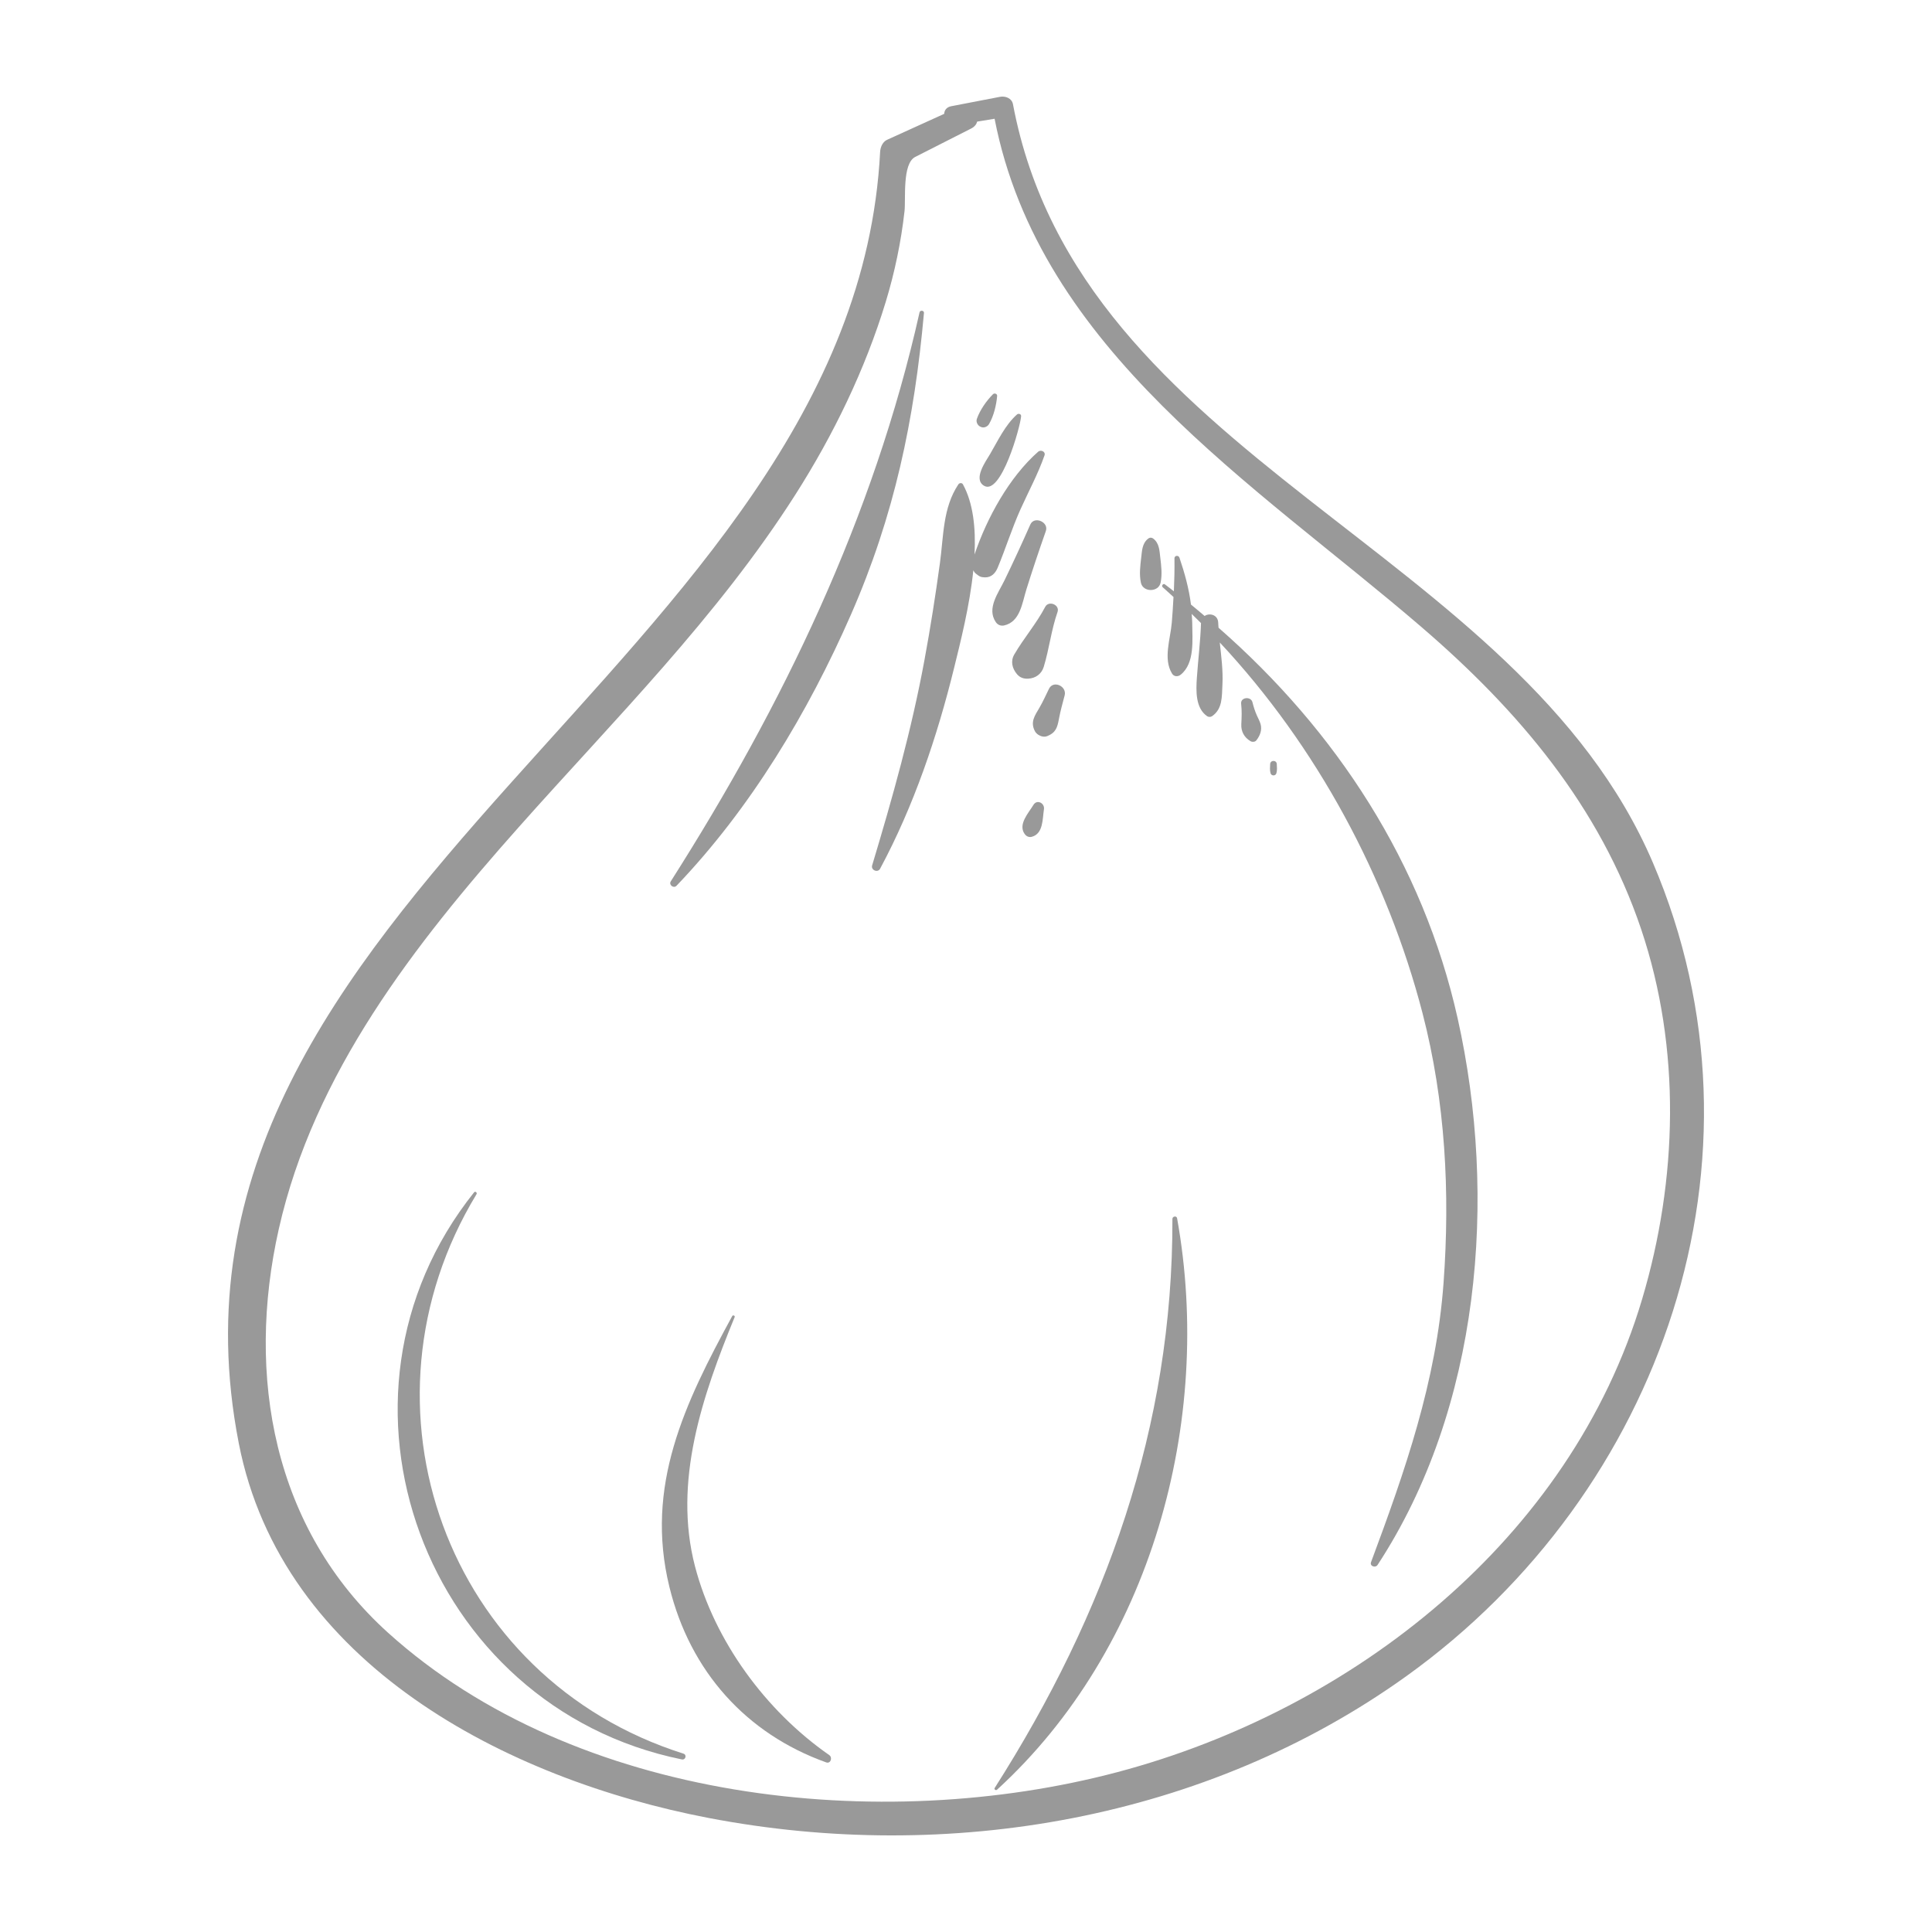
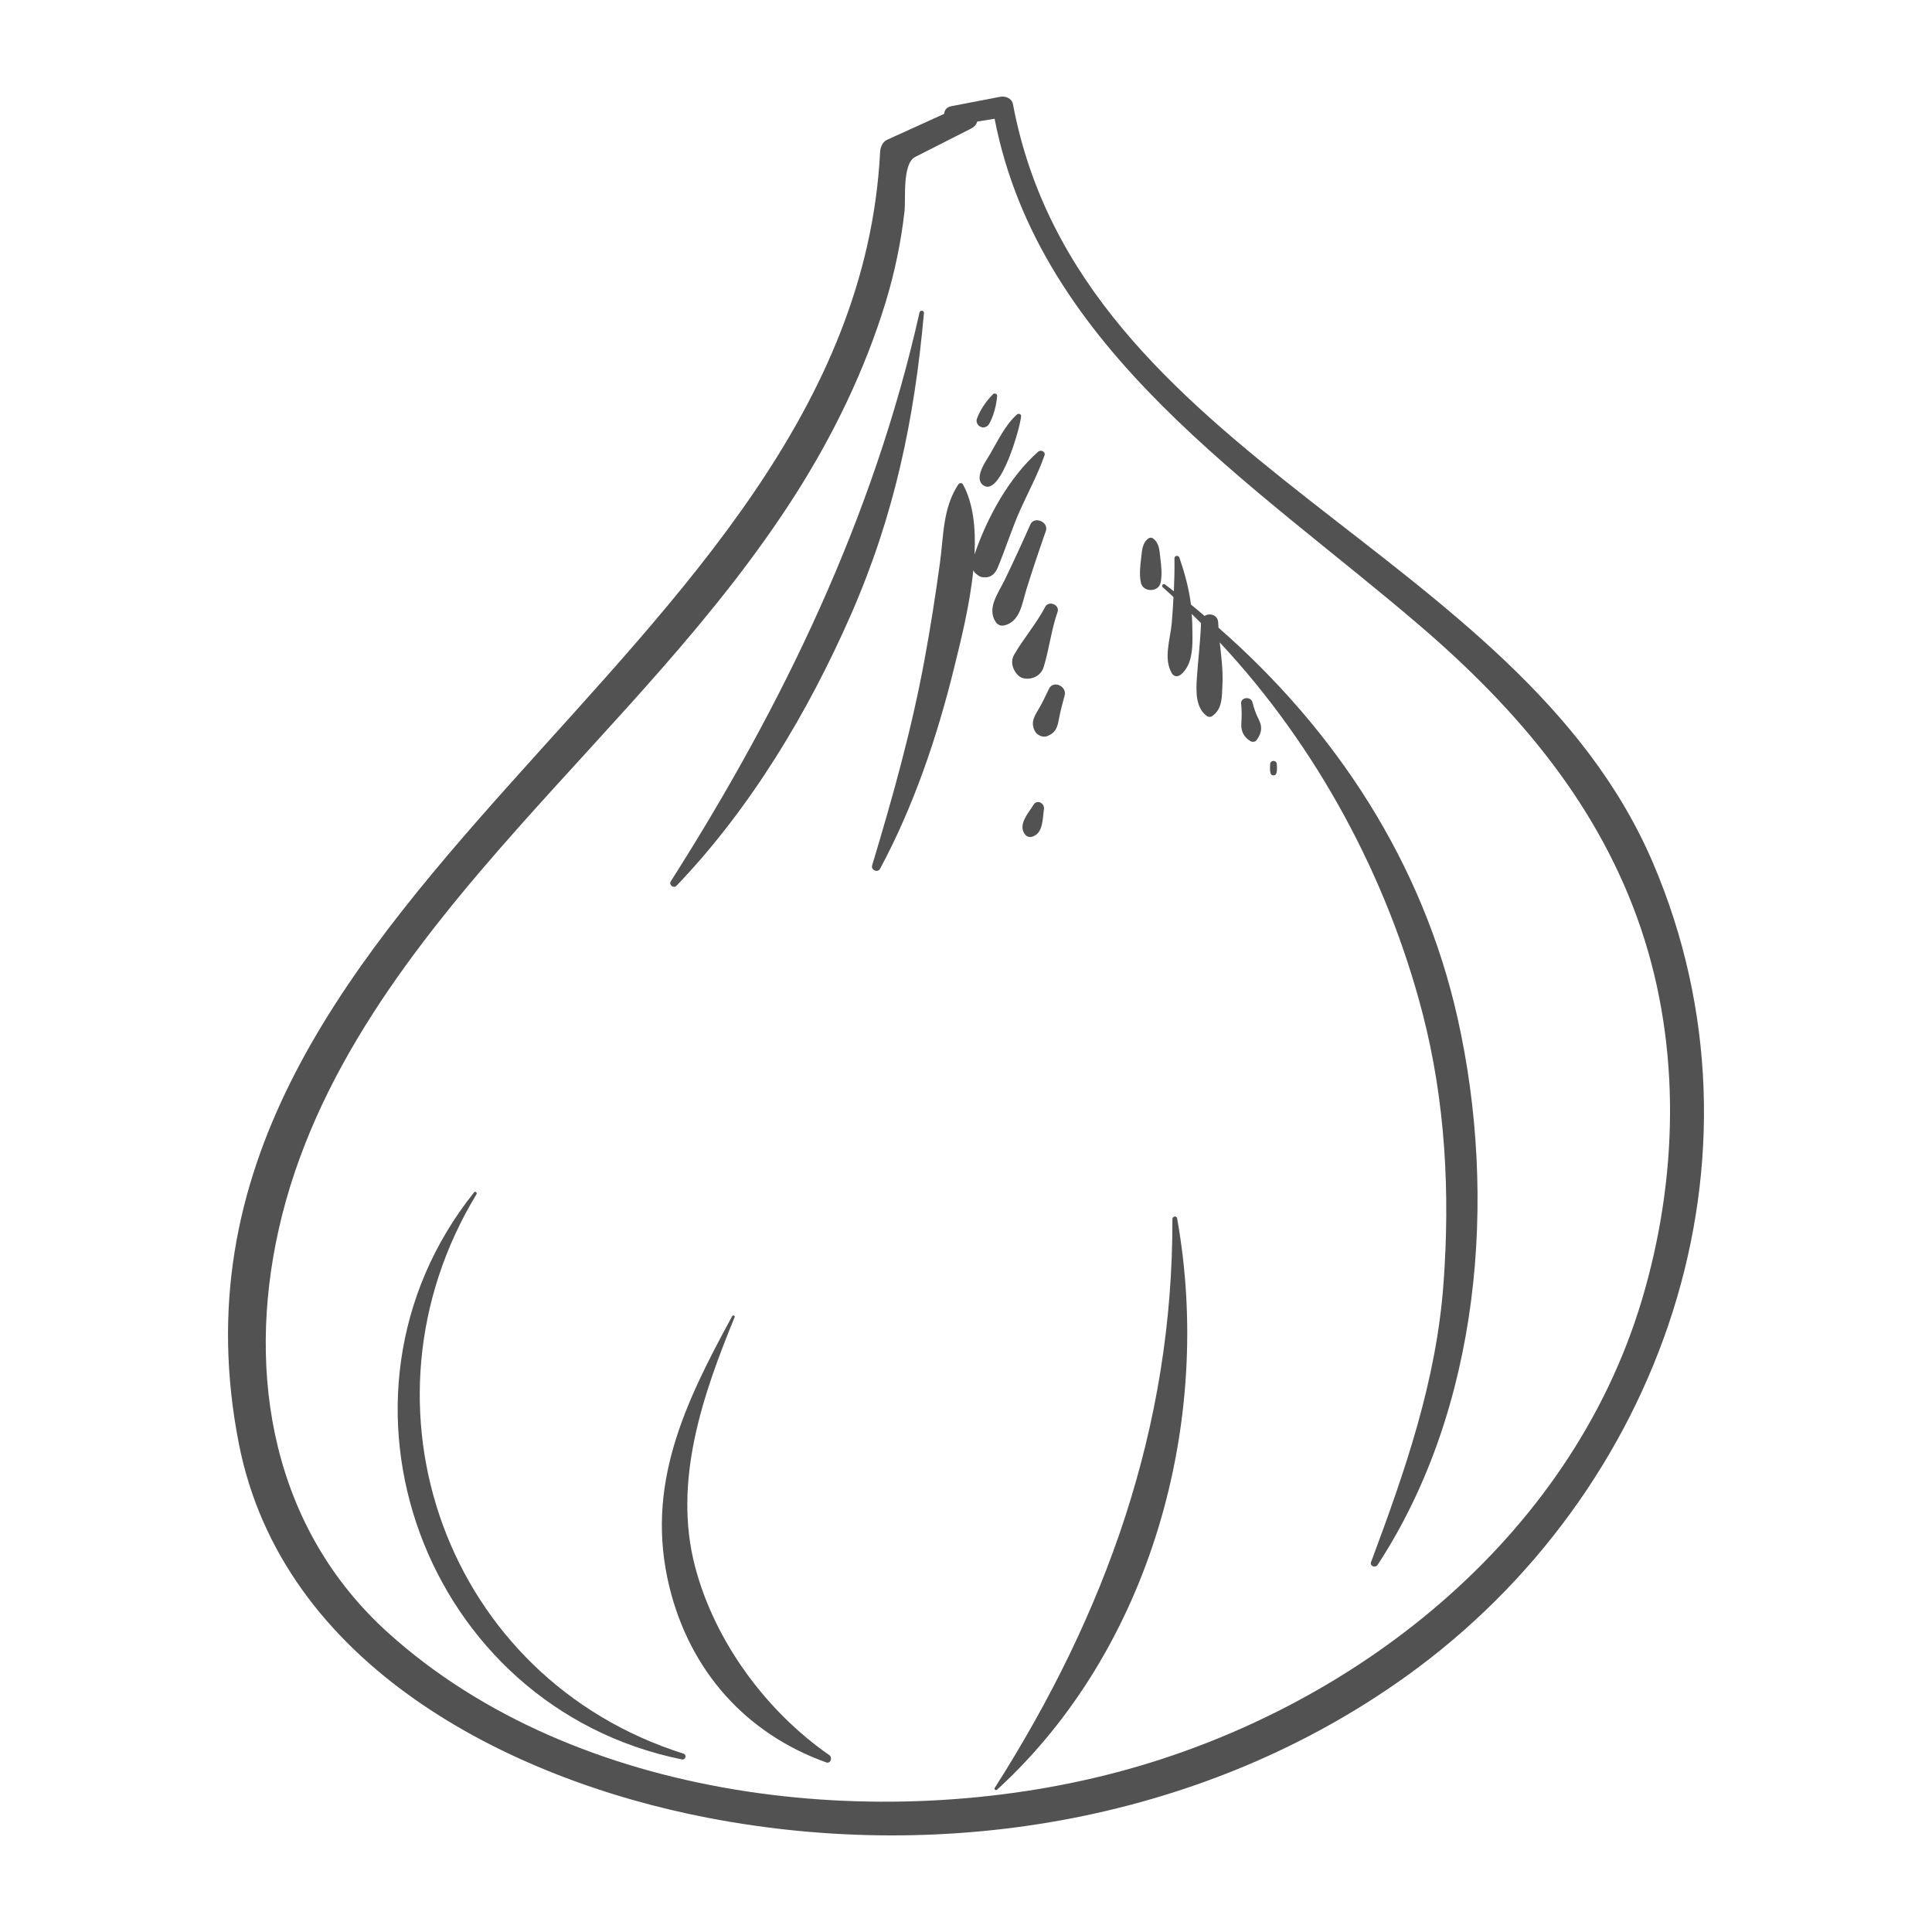
- <svg xmlns="http://www.w3.org/2000/svg" fill="#999999" version="1.1" x="0px" y="0px" viewBox="0 0 100 100" enable-background="new 0 0 100 100" xml:space="preserve">
+ <svg xmlns="http://www.w3.org/2000/svg" fill="#525252" version="1.1" x="0px" y="0px" viewBox="0 0 100 100" enable-background="new 0 0 100 100" xml:space="preserve">
  <g>
    <path fill="none" d="M84.948,48.102c-2.139-6.357-6.343-11.323-11.368-15.642C64.953,25.043,53.814,18.132,51.48,6.148   c-0.3,0.049-0.6,0.098-0.901,0.147c-0.037,0.139-0.133,0.267-0.309,0.357l-2.897,1.471c-0.683,0.347-0.484,2.169-0.555,2.807   c-0.176,1.578-0.508,3.17-0.97,4.689c-1.07,3.515-2.707,6.889-4.68,9.985c-4.035,6.332-9.356,11.624-14.319,17.211   c-5.379,6.055-10.602,12.727-12.42,20.805c-1.706,7.585-0.3,15.52,5.665,20.899c9.708,8.755,25.495,10.453,37.742,7.207   c12.185-3.23,23.459-12.044,27.159-24.478C86.837,61.058,87.023,54.27,84.948,48.102z M59.069,28.858   c0.042-0.356,0.049-0.731,0.351-0.971c0.094-0.075,0.192-0.075,0.285,0c0.302,0.24,0.309,0.615,0.351,0.971   c0.051,0.435,0.107,0.868,0.017,1.3c-0.105,0.507-0.916,0.507-1.021,0C58.962,29.726,59.018,29.293,59.069,28.858z M55.107,35.994   c-0.105,0.401-0.217,0.8-0.294,1.208c-0.085,0.452-0.158,0.718-0.614,0.902c-0.221,0.089-0.525-0.055-0.631-0.257   c-0.251-0.48-0.009-0.801,0.235-1.218c0.183-0.314,0.332-0.651,0.493-0.977C54.522,35.189,55.231,35.519,55.107,35.994z    M54.035,41.892c-0.077,0.492-0.027,1.264-0.631,1.422c-0.152,0.04-0.284-0.028-0.37-0.151c-0.349-0.497,0.207-1.087,0.457-1.5   C53.675,41.355,54.085,41.571,54.035,41.892z M54.738,31.679c-0.324,0.92-0.429,1.902-0.713,2.837   c-0.113,0.371-0.423,0.592-0.804,0.612c-0.239,0.013-0.436-0.056-0.59-0.244c-0.241-0.294-0.333-0.663-0.13-1.011   c0.494-0.847,1.145-1.596,1.602-2.462C54.284,31.064,54.87,31.305,54.738,31.679z M52.853,21.544   c-0.04,0.551-1.038,4.115-1.917,3.601c-0.59-0.346,0.1-1.283,0.309-1.64c0.407-0.695,0.783-1.507,1.392-2.049   C52.713,21.387,52.861,21.426,52.853,21.544z M50.561,21.684c0.158-0.456,0.496-0.94,0.836-1.281   c0.073-0.073,0.225-0.024,0.215,0.089c-0.039,0.474-0.178,1.045-0.42,1.457c-0.074,0.126-0.245,0.21-0.39,0.159   c-0.028-0.01-0.056-0.02-0.082-0.035C50.591,22.003,50.512,21.826,50.561,21.684z M35.29,91.068   c-13.308-2.706-19.255-18.712-10.75-29.355c0.057-0.072,0.172,0.021,0.125,0.097c-6.657,10.96-1.55,25.084,10.707,28.958   C35.566,90.828,35.486,91.108,35.29,91.068z M42.764,91.221c-4.134-1.481-7.042-4.705-8.114-9.078   c-1.282-5.226,0.791-9.512,3.251-14.024c0.037-0.067,0.156-0.02,0.126,0.053c-1.661,4.051-3.204,8.508-2.051,12.91   c1.011,3.864,3.658,7.472,6.948,9.76C43.104,90.969,42.998,91.304,42.764,91.221z M35.015,45.847   c-0.148,0.154-0.412-0.047-0.296-0.229c5.799-9.112,10.498-18.833,12.877-29.453c0.028-0.126,0.24-0.1,0.228,0.031   c-0.494,5.533-1.533,10.49-3.781,15.619C41.83,36.867,38.848,41.843,35.015,45.847z M50.505,29.687   c-0.054-0.042-0.093-0.102-0.125-0.167c-0.187,1.826-0.662,3.698-0.997,5.061c-0.875,3.556-2.091,7.152-3.829,10.386   c-0.121,0.225-0.484,0.071-0.411-0.173c1.063-3.536,2.038-6.998,2.709-10.635c0.308-1.667,0.569-3.33,0.799-5.01   c0.195-1.424,0.146-2.861,0.954-4.076c0.055-0.083,0.186-0.095,0.238,0c0.533,0.972,0.667,2.263,0.6,3.628   c0.642-1.902,1.805-4.01,3.292-5.319c0.137-0.121,0.399-0.008,0.329,0.191c-0.335,0.96-0.825,1.862-1.242,2.789   c-0.447,0.993-0.766,2.025-1.183,3.027c-0.117,0.28-0.324,0.503-0.654,0.498C50.749,29.882,50.691,29.833,50.505,29.687z    M51.996,30.032c0.463-0.954,0.904-1.915,1.335-2.885c0.202-0.455,0.966-0.129,0.803,0.338c-0.352,1.004-0.69,2.008-1.007,3.023   c-0.222,0.711-0.319,1.672-1.148,1.863c-0.179,0.041-0.338-0.028-0.439-0.179C51.066,31.482,51.671,30.701,51.996,30.032z    M51.607,92.634c-0.062,0.057-0.168-0.017-0.12-0.092c5.748-9.03,9.224-18.69,9.197-29.453c0-0.136,0.217-0.173,0.242-0.033   C62.822,73.589,59.56,85.365,51.607,92.634z M65.026,38.324c-0.068,0.085-0.212,0.09-0.3,0.039c-0.324-0.191-0.495-0.5-0.476-0.877   c0.018-0.367,0.032-0.694-0.009-1.061c-0.038-0.339,0.505-0.398,0.585-0.079c0.059,0.235,0.125,0.444,0.219,0.663   c0.066,0.153,0.159,0.314,0.203,0.474C65.333,37.793,65.215,38.085,65.026,38.324z M66.066,40.024   c-0.042,0.149-0.259,0.149-0.302,0c-0.045-0.16-0.028-0.308-0.021-0.472c0.01-0.221,0.333-0.221,0.343,0   C66.094,39.716,66.111,39.864,66.066,40.024z M71.301,81.001c-0.11,0.167-0.415,0.063-0.338-0.143   c1.765-4.738,3.381-9.354,3.754-14.455c0.342-4.682,0.095-9.399-1.087-13.957c-1.825-7.037-5.48-13.831-10.496-19.193   c0.078,0.729,0.177,1.463,0.138,2.18c-0.034,0.628,0.016,1.257-0.54,1.638c-0.068,0.046-0.182,0.046-0.25,0   c-0.61-0.419-0.579-1.312-0.533-1.994c0.065-0.946,0.182-1.879,0.214-2.827c-0.16-0.16-0.321-0.318-0.483-0.475   c0.01,0.15,0.027,0.298,0.028,0.45c0.004,0.874,0.146,2.096-0.594,2.694c-0.144,0.117-0.348,0.112-0.452-0.058   c-0.466-0.764-0.083-1.781-0.011-2.636c0.037-0.439,0.063-0.882,0.088-1.325c-0.187-0.169-0.371-0.343-0.561-0.508   c-0.08-0.07,0.028-0.212,0.114-0.148c0.158,0.118,0.31,0.242,0.466,0.361c0.026-0.57,0.04-1.141,0.031-1.707   c-0.002-0.154,0.212-0.171,0.258-0.035c0.27,0.798,0.492,1.6,0.596,2.428c0.24,0.193,0.472,0.394,0.707,0.591   c0.256-0.174,0.69-0.062,0.703,0.346c0.003,0.087,0.013,0.175,0.018,0.263c6.083,5.323,10.578,12.175,12.376,20.219   C77.521,61.986,76.624,72.877,71.301,81.001z" />
    <path d="M50.72,22.074c0.026,0.014,0.054,0.025,0.082,0.035c0.145,0.051,0.316-0.032,0.39-0.159   c0.242-0.412,0.381-0.984,0.42-1.457c0.009-0.113-0.142-0.162-0.215-0.089c-0.34,0.341-0.678,0.824-0.836,1.281   C50.512,21.826,50.591,22.003,50.72,22.074z" />
    <path d="M50.936,25.144c0.879,0.515,1.877-3.049,1.917-3.601c0.009-0.118-0.14-0.157-0.215-0.089   c-0.609,0.542-0.985,1.354-1.392,2.049C51.036,23.861,50.346,24.799,50.936,25.144z" />
    <path d="M51.638,29.388c0.418-1.002,0.736-2.034,1.183-3.027c0.417-0.926,0.907-1.829,1.242-2.789   c0.07-0.199-0.192-0.312-0.329-0.191c-1.487,1.309-2.651,3.417-3.292,5.319c0.068-1.365-0.067-2.656-0.6-3.628   c-0.052-0.095-0.183-0.083-0.238,0c-0.808,1.215-0.759,2.652-0.954,4.076c-0.23,1.68-0.491,3.343-0.799,5.01   c-0.671,3.637-1.646,7.099-2.709,10.635c-0.073,0.244,0.29,0.399,0.411,0.173c1.738-3.234,2.955-6.831,3.829-10.386   c0.335-1.362,0.811-3.234,0.997-5.061c0.032,0.065,0.071,0.125,0.125,0.167c0.186,0.146,0.245,0.195,0.48,0.199   C51.314,29.891,51.521,29.668,51.638,29.388z" />
    <path d="M51.978,32.372c0.83-0.192,0.926-1.153,1.148-1.863c0.317-1.015,0.655-2.019,1.007-3.023   c0.164-0.467-0.601-0.794-0.803-0.338c-0.43,0.97-0.871,1.93-1.335,2.885c-0.325,0.669-0.93,1.45-0.457,2.161   C51.639,32.344,51.799,32.413,51.978,32.372z" />
    <path d="M52.5,33.873c-0.203,0.348-0.111,0.717,0.13,1.011c0.154,0.188,0.351,0.257,0.59,0.244   c0.381-0.021,0.691-0.241,0.804-0.612c0.285-0.934,0.39-1.917,0.713-2.837c0.132-0.374-0.454-0.615-0.637-0.268   C53.645,32.277,52.994,33.026,52.5,33.873z" />
    <path d="M54.295,35.652c-0.161,0.327-0.31,0.663-0.493,0.977c-0.243,0.417-0.485,0.738-0.235,1.218   c0.106,0.202,0.41,0.346,0.631,0.257c0.456-0.184,0.53-0.449,0.614-0.902c0.076-0.408,0.189-0.807,0.294-1.208   C55.231,35.519,54.522,35.189,54.295,35.652z" />
    <path d="M53.49,41.662c-0.249,0.413-0.806,1.004-0.457,1.5c0.086,0.123,0.219,0.19,0.37,0.151c0.603-0.158,0.553-0.93,0.631-1.422   C54.085,41.571,53.675,41.355,53.49,41.662z" />
    <path d="M60.073,30.158c0.089-0.432,0.034-0.866-0.017-1.3c-0.042-0.356-0.049-0.731-0.351-0.971c-0.094-0.075-0.192-0.075-0.285,0   c-0.302,0.24-0.309,0.615-0.351,0.971c-0.051,0.435-0.107,0.868-0.017,1.3C59.156,30.666,59.968,30.666,60.073,30.158z" />
    <path d="M65.045,37.009c-0.095-0.219-0.16-0.429-0.219-0.663c-0.08-0.319-0.623-0.26-0.585,0.079   c0.042,0.367,0.028,0.694,0.009,1.061c-0.019,0.377,0.153,0.686,0.476,0.877c0.087,0.052,0.232,0.047,0.3-0.039   c0.189-0.239,0.308-0.531,0.222-0.842C65.204,37.322,65.111,37.161,65.045,37.009z" />
    <path d="M65.743,39.551c-0.007,0.165-0.024,0.313,0.021,0.472c0.042,0.149,0.259,0.149,0.302,0c0.045-0.16,0.028-0.308,0.021-0.472   C66.077,39.33,65.753,39.33,65.743,39.551z" />
    <path d="M85.556,44.659c-6.968-16.312-29.661-20.861-33.126-39.27c-0.058-0.306-0.395-0.43-0.666-0.378   c-0.843,0.162-1.687,0.324-2.53,0.487C48.99,5.545,48.88,5.711,48.87,5.893c-0.985,0.448-1.97,0.895-2.955,1.343   c-0.235,0.107-0.348,0.389-0.36,0.627C44.187,34.344,6.827,46.41,12.361,74.712c2.233,11.419,13.872,17.378,24.299,19.382   c12.433,2.389,25.782,0.093,36.138-7.34C86.037,77.252,92.078,59.929,85.556,44.659z M57.836,91.725   c-12.247,3.246-28.034,1.548-37.742-7.207c-5.965-5.379-7.372-13.314-5.665-20.899c1.817-8.078,7.04-14.75,12.42-20.805   c4.963-5.586,10.284-10.879,14.319-17.211c1.973-3.096,3.61-6.47,4.68-9.985c0.462-1.519,0.794-3.111,0.97-4.689   c0.071-0.638-0.127-2.46,0.555-2.807l2.897-1.471c0.177-0.09,0.272-0.218,0.309-0.357c0.3-0.049,0.6-0.098,0.901-0.147   C53.814,18.132,64.953,25.043,73.58,32.46c5.025,4.32,9.229,9.285,11.368,15.642c2.075,6.168,1.889,12.956,0.047,19.145   C81.295,79.681,70.021,88.496,57.836,91.725z" />
    <path d="M47.596,16.166c-2.379,10.62-7.078,20.34-12.877,29.453c-0.116,0.182,0.149,0.383,0.296,0.229   c3.833-4.004,6.815-8.98,9.028-14.031c2.248-5.129,3.286-10.086,3.781-15.619C47.836,16.066,47.624,16.039,47.596,16.166z" />
    <path d="M63.072,32.492c-0.005-0.087-0.016-0.176-0.018-0.263c-0.013-0.408-0.446-0.52-0.703-0.346   c-0.235-0.197-0.468-0.398-0.707-0.591c-0.104-0.828-0.326-1.631-0.596-2.428c-0.046-0.137-0.26-0.119-0.258,0.035   c0.008,0.567-0.005,1.137-0.031,1.707c-0.156-0.12-0.308-0.244-0.466-0.361c-0.086-0.064-0.195,0.079-0.114,0.148   c0.19,0.165,0.374,0.339,0.561,0.508c-0.024,0.443-0.051,0.886-0.088,1.325c-0.072,0.854-0.455,1.871,0.011,2.636   c0.104,0.171,0.308,0.175,0.452,0.058c0.74-0.598,0.598-1.82,0.594-2.694c-0.001-0.152-0.018-0.3-0.028-0.45   c0.163,0.157,0.323,0.316,0.483,0.475c-0.031,0.948-0.149,1.882-0.214,2.827c-0.047,0.682-0.077,1.575,0.533,1.994   c0.068,0.046,0.182,0.046,0.25,0c0.555-0.382,0.506-1.01,0.54-1.638c0.038-0.717-0.06-1.451-0.138-2.18   c5.016,5.362,8.671,12.156,10.496,19.193c1.182,4.558,1.429,9.275,1.087,13.957c-0.372,5.1-1.989,9.717-3.754,14.455   c-0.077,0.206,0.229,0.31,0.338,0.143c5.323-8.125,6.219-19.015,4.146-28.29C73.65,44.667,69.155,37.815,63.072,32.492z" />
    <path d="M60.684,63.089c0.028,10.763-3.448,20.423-9.197,29.453c-0.048,0.076,0.058,0.149,0.12,0.092   c7.953-7.269,11.215-19.045,9.319-29.578C60.901,62.916,60.684,62.953,60.684,63.089z" />
    <path d="M35.975,81.082c-1.152-4.402,0.39-8.86,2.051-12.91c0.03-0.073-0.089-0.121-0.126-0.053   c-2.46,4.513-4.533,8.798-3.251,14.024c1.072,4.372,3.98,7.596,8.114,9.078c0.234,0.084,0.34-0.252,0.159-0.378   C39.633,88.554,36.987,84.946,35.975,81.082z" />
    <path d="M35.373,90.767c-12.258-3.874-17.364-17.998-10.707-28.958c0.046-0.076-0.068-0.169-0.125-0.097   c-8.505,10.643-2.558,26.649,10.75,29.355C35.486,91.108,35.566,90.828,35.373,90.767z" />
  </g>
</svg>
